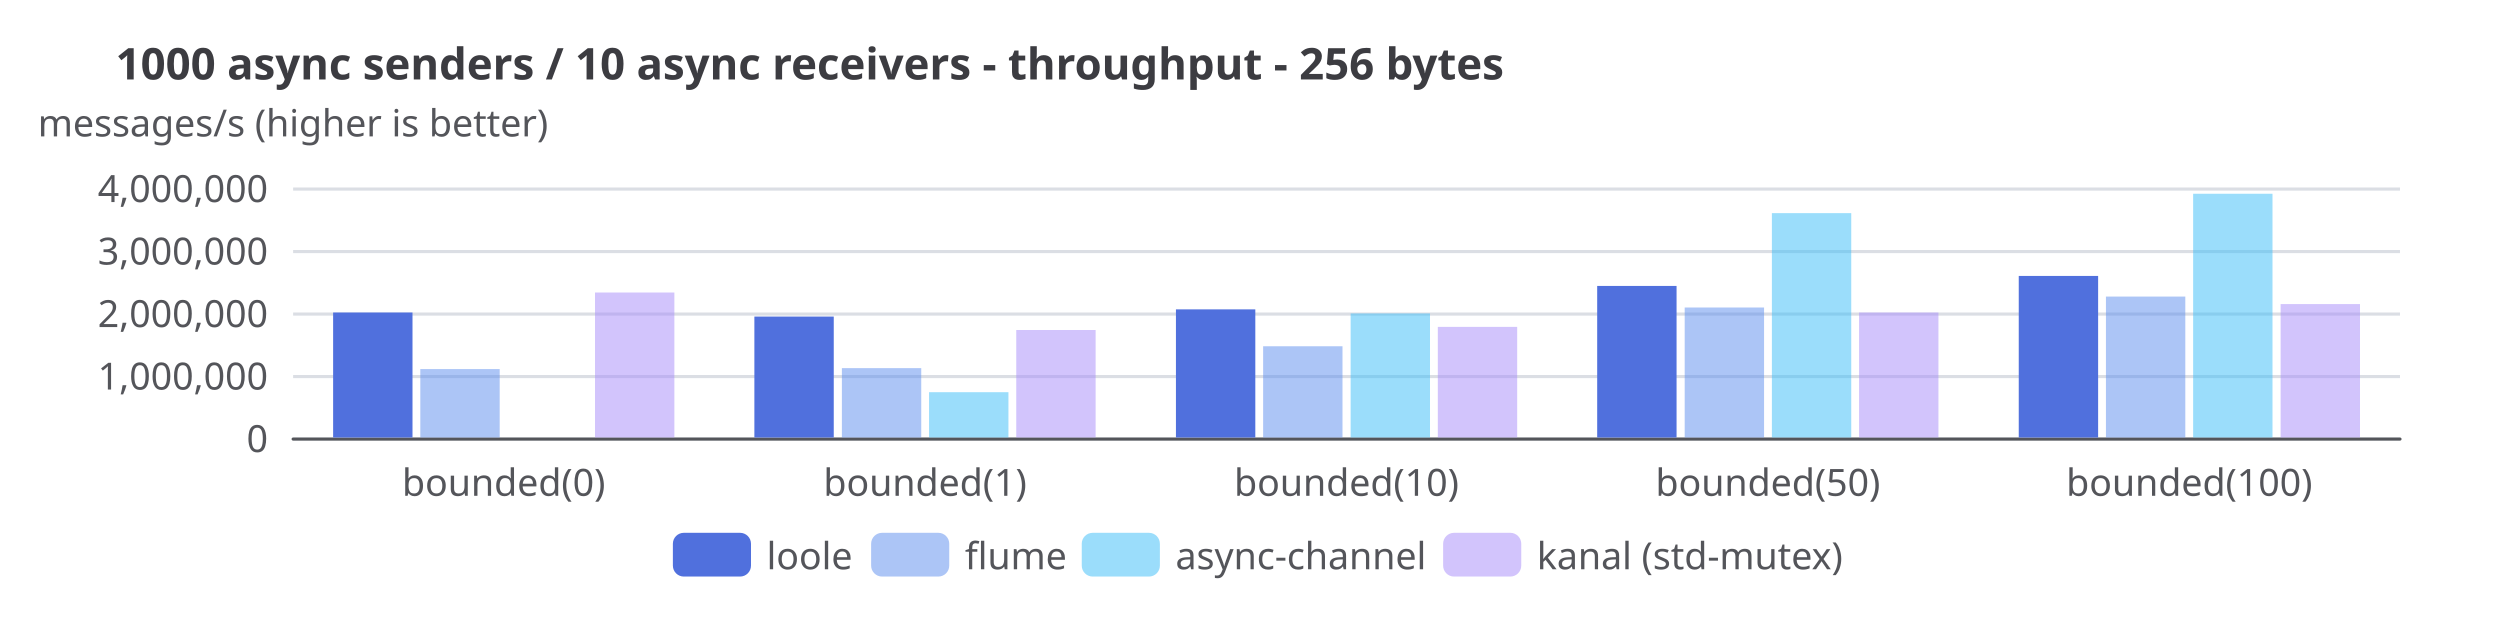
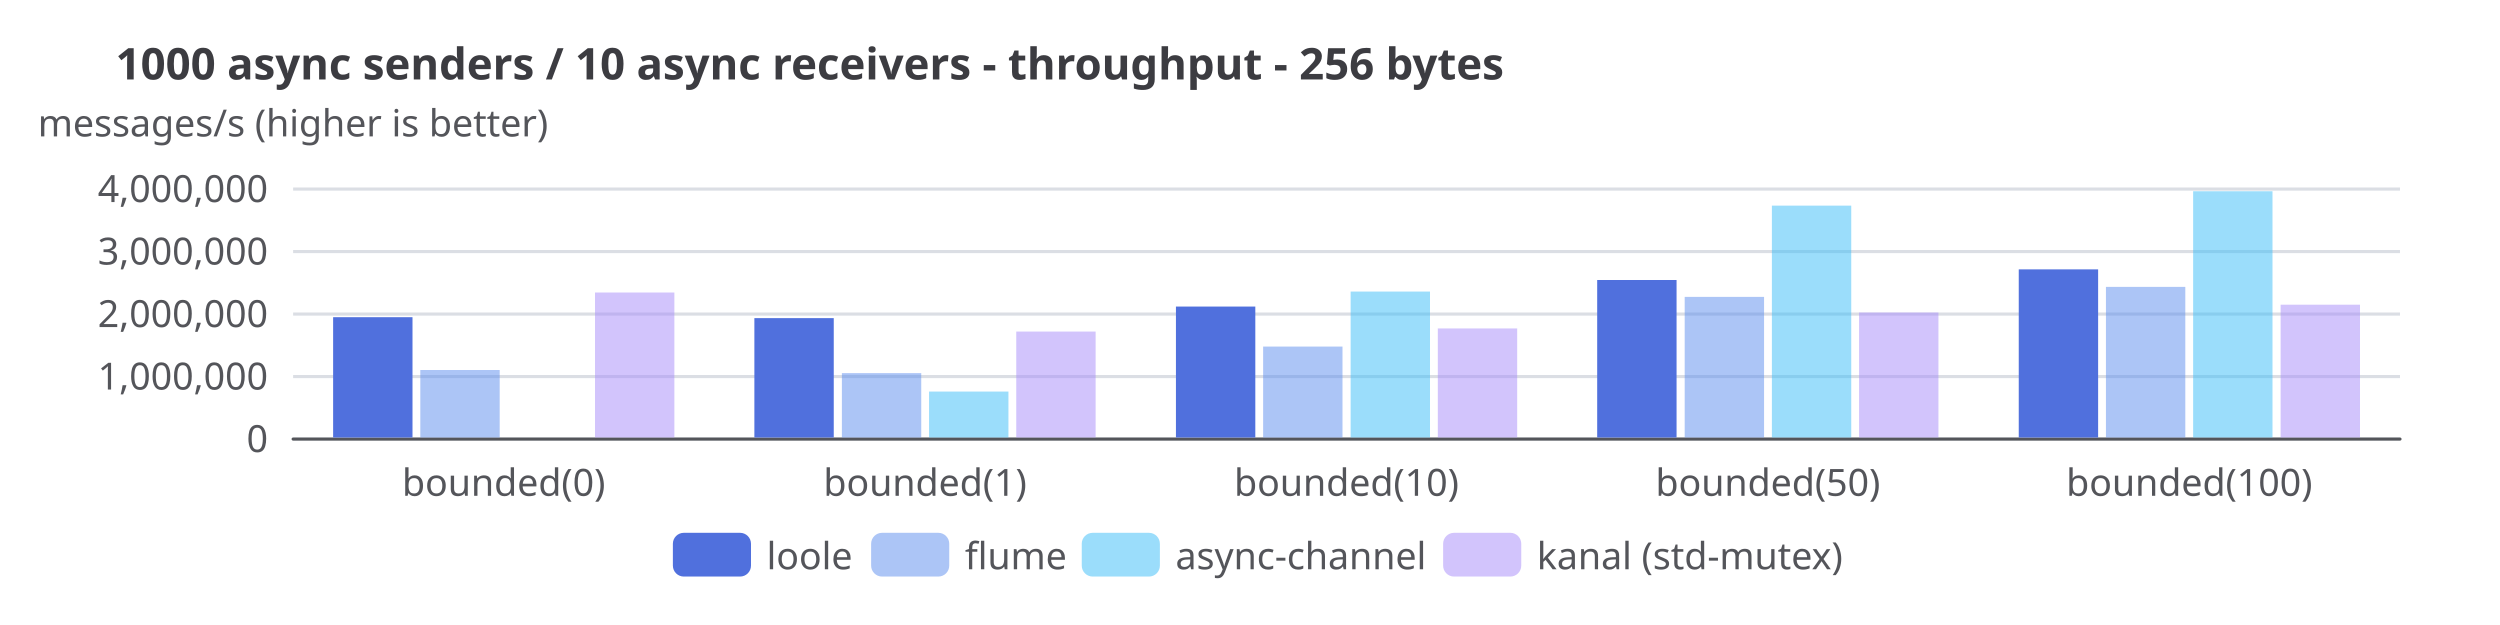
<svg xmlns="http://www.w3.org/2000/svg" width="800" height="200" version="1.1" baseProfile="full" viewBox="0 0 800 200">
  <rect width="800" height="200" x="0" y="0" fill="white" />
  <path d="M93.8 140.5L768 140.5" fill="none" pointer-events="visible" stroke="#dbdee4" class="zr6-cls-44" />
  <path d="M93.8 120.5L768 120.5" fill="none" pointer-events="visible" stroke="#dbdee4" class="zr6-cls-44" />
  <path d="M93.8 100.5L768 100.5" fill="none" pointer-events="visible" stroke="#dbdee4" class="zr6-cls-44" />
  <path d="M93.8 80.5L768 80.5" fill="none" pointer-events="visible" stroke="#dbdee4" class="zr6-cls-44" />
  <path d="M93.8 60.5L768 60.5" fill="none" pointer-events="visible" stroke="#dbdee4" class="zr6-cls-44" />
  <text dominant-baseline="central" text-anchor="middle" style="font-size:12px;font-family:sans-serif;" xml:space="preserve" y="-6" transform="translate(93.76 45)" fill="#54555a">messages/s (higher is better)</text>
  <path d="M93.8 140.5L768 140.5" fill="none" pointer-events="visible" stroke="#54555a" stroke-linecap="round" class="zr6-cls-44" />
  <text dominant-baseline="central" text-anchor="end" style="font-size:12px;font-family:sans-serif;" transform="translate(85.76 140)" fill="#54555a">0</text>
  <text dominant-baseline="central" text-anchor="end" style="font-size:12px;font-family:sans-serif;" transform="translate(85.76 120)" fill="#54555a">1,000,000</text>
  <text dominant-baseline="central" text-anchor="end" style="font-size:12px;font-family:sans-serif;" transform="translate(85.76 100)" fill="#54555a">2,000,000</text>
  <text dominant-baseline="central" text-anchor="end" style="font-size:12px;font-family:sans-serif;" transform="translate(85.76 80)" fill="#54555a">3,000,000</text>
  <text dominant-baseline="central" text-anchor="end" style="font-size:12px;font-family:sans-serif;" transform="translate(85.76 60)" fill="#54555a">4,000,000</text>
  <text dominant-baseline="central" text-anchor="middle" style="font-size:12px;font-family:sans-serif;" y="6" transform="translate(161.184 148)" fill="#54555a">bounded(0)</text>
  <text dominant-baseline="central" text-anchor="middle" style="font-size:12px;font-family:sans-serif;" y="6" transform="translate(296.032 148)" fill="#54555a">bounded(1)</text>
  <text dominant-baseline="central" text-anchor="middle" style="font-size:12px;font-family:sans-serif;" y="6" transform="translate(430.88 148)" fill="#54555a">bounded(10)</text>
  <text dominant-baseline="central" text-anchor="middle" style="font-size:12px;font-family:sans-serif;" y="6" transform="translate(565.728 148)" fill="#54555a">bounded(50)</text>
  <text dominant-baseline="central" text-anchor="middle" style="font-size:12px;font-family:sans-serif;" y="6" transform="translate(700.576 148)" fill="#54555a">bounded(100)</text>
-   <path d="M106.6 140l25.4 0l0 -40l-25.4 0Z" fill="#5070dd" ecmeta_series_index="0" ecmeta_data_index="0" ecmeta_ssr_type="chart" class="zr6-cls-45" />
-   <path d="M241.4 140l25.4 0l0 -38.7l-25.4 0Z" fill="#5070dd" ecmeta_series_index="0" ecmeta_data_index="1" ecmeta_ssr_type="chart" class="zr6-cls-45" />
-   <path d="M376.3 140l25.4 0l0 -41l-25.4 0Z" fill="#5070dd" ecmeta_series_index="0" ecmeta_data_index="2" ecmeta_ssr_type="chart" class="zr6-cls-45" />
-   <path d="M511.1 140l25.4 0l0 -48.5l-25.4 0Z" fill="#5070dd" ecmeta_series_index="0" ecmeta_data_index="3" ecmeta_ssr_type="chart" class="zr6-cls-45" />
-   <path d="M646 140l25.4 0l0 -51.7l-25.4 0Z" fill="#5070dd" ecmeta_series_index="0" ecmeta_data_index="4" ecmeta_ssr_type="chart" class="zr6-cls-45" />
-   <path d="M134.5 140l25.4 0l0 -21.9l-25.4 0Z" fill="rgb(91,141,239)" fill-opacity="0.5" ecmeta_series_index="1" ecmeta_data_index="0" ecmeta_ssr_type="chart" class="zr6-cls-46" />
-   <path d="M269.4 140l25.4 0l0 -22.2l-25.4 0Z" fill="rgb(91,141,239)" fill-opacity="0.5" ecmeta_series_index="1" ecmeta_data_index="1" ecmeta_ssr_type="chart" class="zr6-cls-46" />
-   <path d="M404.2 140l25.4 0l0 -29.2l-25.4 0Z" fill="rgb(91,141,239)" fill-opacity="0.5" ecmeta_series_index="1" ecmeta_data_index="2" ecmeta_ssr_type="chart" class="zr6-cls-46" />
-   <path d="M539.1 140l25.4 0l0 -41.6l-25.4 0Z" fill="rgb(91,141,239)" fill-opacity="0.5" ecmeta_series_index="1" ecmeta_data_index="3" ecmeta_ssr_type="chart" class="zr6-cls-46" />
-   <path d="M673.9 140l25.4 0l0 -45.1l-25.4 0Z" fill="rgb(91,141,239)" fill-opacity="0.5" ecmeta_series_index="1" ecmeta_data_index="4" ecmeta_ssr_type="chart" class="zr6-cls-46" />
-   <path d="M297.3 140l25.4 0l0 -14.5l-25.4 0Z" fill="rgb(56,189,248)" fill-opacity="0.5" ecmeta_series_index="2" ecmeta_data_index="1" ecmeta_ssr_type="chart" class="zr6-cls-47" />
-   <path d="M432.2 140l25.4 0l0 -39.7l-25.4 0Z" fill="rgb(56,189,248)" fill-opacity="0.5" ecmeta_series_index="2" ecmeta_data_index="2" ecmeta_ssr_type="chart" class="zr6-cls-47" />
-   <path d="M567 140l25.4 0l0 -71.8l-25.4 0Z" fill="rgb(56,189,248)" fill-opacity="0.5" ecmeta_series_index="2" ecmeta_data_index="3" ecmeta_ssr_type="chart" class="zr6-cls-47" />
-   <path d="M701.8 140l25.4 0l0 -78l-25.4 0Z" fill="rgb(56,189,248)" fill-opacity="0.5" ecmeta_series_index="2" ecmeta_data_index="4" ecmeta_ssr_type="chart" class="zr6-cls-47" />
+   <path d="M106.6 140l25.4 0l0 -38.5l-25.4 0Z" fill="#5070dd" ecmeta_series_index="0" ecmeta_data_index="0" ecmeta_ssr_type="chart" class="zr6-cls-45" />
+   <path d="M241.4 140l25.4 0l0 -38.2l-25.4 0Z" fill="#5070dd" ecmeta_series_index="0" ecmeta_data_index="1" ecmeta_ssr_type="chart" class="zr6-cls-45" />
+   <path d="M376.3 140l25.4 0l0 -41.9l-25.4 0Z" fill="#5070dd" ecmeta_series_index="0" ecmeta_data_index="2" ecmeta_ssr_type="chart" class="zr6-cls-45" />
+   <path d="M511.1 140l25.4 0l0 -50.4l-25.4 0Z" fill="#5070dd" ecmeta_series_index="0" ecmeta_data_index="3" ecmeta_ssr_type="chart" class="zr6-cls-45" />
+   <path d="M646 140l25.4 0l0 -53.8l-25.4 0Z" fill="#5070dd" ecmeta_series_index="0" ecmeta_data_index="4" ecmeta_ssr_type="chart" class="zr6-cls-45" />
+   <path d="M134.5 140l25.4 0l0 -21.6l-25.4 0Z" fill="rgb(91,141,239)" fill-opacity="0.5" ecmeta_series_index="1" ecmeta_data_index="0" ecmeta_ssr_type="chart" class="zr6-cls-46" />
+   <path d="M269.4 140l25.4 0l0 -20.6l-25.4 0Z" fill="rgb(91,141,239)" fill-opacity="0.5" ecmeta_series_index="1" ecmeta_data_index="1" ecmeta_ssr_type="chart" class="zr6-cls-46" />
+   <path d="M404.2 140l25.4 0l0 -29.1l-25.4 0Z" fill="rgb(91,141,239)" fill-opacity="0.5" ecmeta_series_index="1" ecmeta_data_index="2" ecmeta_ssr_type="chart" class="zr6-cls-46" />
+   <path d="M539.1 140l25.4 0l0 -45l-25.4 0Z" fill="rgb(91,141,239)" fill-opacity="0.5" ecmeta_series_index="1" ecmeta_data_index="3" ecmeta_ssr_type="chart" class="zr6-cls-46" />
+   <path d="M673.9 140l25.4 0l0 -48.2l-25.4 0Z" fill="rgb(91,141,239)" fill-opacity="0.5" ecmeta_series_index="1" ecmeta_data_index="4" ecmeta_ssr_type="chart" class="zr6-cls-46" />
+   <path d="M297.3 140l25.4 0l0 -14.7l-25.4 0Z" fill="rgb(56,189,248)" fill-opacity="0.5" ecmeta_series_index="2" ecmeta_data_index="1" ecmeta_ssr_type="chart" class="zr6-cls-47" />
+   <path d="M432.2 140l25.4 0l0 -46.7l-25.4 0Z" fill="rgb(56,189,248)" fill-opacity="0.5" ecmeta_series_index="2" ecmeta_data_index="2" ecmeta_ssr_type="chart" class="zr6-cls-47" />
+   <path d="M567 140l25.4 0l0 -74.2l-25.4 0Z" fill="rgb(56,189,248)" fill-opacity="0.5" ecmeta_series_index="2" ecmeta_data_index="3" ecmeta_ssr_type="chart" class="zr6-cls-47" />
+   <path d="M701.8 140l25.4 0l0 -78.8l-25.4 0Z" fill="rgb(56,189,248)" fill-opacity="0.5" ecmeta_series_index="2" ecmeta_data_index="4" ecmeta_ssr_type="chart" class="zr6-cls-47" />
  <path d="M190.4 140l25.4 0l0 -46.4l-25.4 0Z" fill="rgb(167,139,250)" fill-opacity="0.5" ecmeta_series_index="3" ecmeta_data_index="0" ecmeta_ssr_type="chart" class="zr6-cls-48" />
-   <path d="M325.2 140l25.4 0l0 -34.4l-25.4 0Z" fill="rgb(167,139,250)" fill-opacity="0.5" ecmeta_series_index="3" ecmeta_data_index="1" ecmeta_ssr_type="chart" class="zr6-cls-48" />
-   <path d="M460.1 140l25.4 0l0 -35.4l-25.4 0Z" fill="rgb(167,139,250)" fill-opacity="0.5" ecmeta_series_index="3" ecmeta_data_index="2" ecmeta_ssr_type="chart" class="zr6-cls-48" />
+   <path d="M325.2 140l25.4 0l0 -33.9l-25.4 0Z" fill="rgb(167,139,250)" fill-opacity="0.5" ecmeta_series_index="3" ecmeta_data_index="1" ecmeta_ssr_type="chart" class="zr6-cls-48" />
+   <path d="M460.1 140l25.4 0l0 -34.9l-25.4 0Z" fill="rgb(167,139,250)" fill-opacity="0.5" ecmeta_series_index="3" ecmeta_data_index="2" ecmeta_ssr_type="chart" class="zr6-cls-48" />
  <path d="M594.9 140l25.4 0l0 -40l-25.4 0Z" fill="rgb(167,139,250)" fill-opacity="0.5" ecmeta_series_index="3" ecmeta_data_index="3" ecmeta_ssr_type="chart" class="zr6-cls-48" />
-   <path d="M729.8 140l25.4 0l0 -42.7l-25.4 0Z" fill="rgb(167,139,250)" fill-opacity="0.5" ecmeta_series_index="3" ecmeta_data_index="4" ecmeta_ssr_type="chart" class="zr6-cls-48" />
+   <path d="M729.8 140l25.4 0l0 -42.5l-25.4 0Z" fill="rgb(167,139,250)" fill-opacity="0.5" ecmeta_series_index="3" ecmeta_data_index="4" ecmeta_ssr_type="chart" class="zr6-cls-48" />
  <path d="M-5 -5.5l379.4 0l0 25l-379.4 0Z" transform="translate(215.32 170.5)" fill="rgb(0,0,0)" fill-opacity="0" stroke="#b7b9be" stroke-width="0" class="zr6-cls-44" />
  <path d="M3.5 0L21.5 0A3.5 3.5 0 0 1 25 3.5L25 10.5A3.5 3.5 0 0 1 21.5 14L3.5 14A3.5 3.5 0 0 1 0 10.5L0 3.5A3.5 3.5 0 0 1 3.5 0Z" transform="translate(215.32 170.5)" fill="#5070dd" ecmeta_series_index="0" ecmeta_data_index="0" ecmeta_ssr_type="legend" ecmeta_silent="true" class="zr6-cls-44" />
  <text dominant-baseline="central" text-anchor="start" style="font-size:12px;font-family:sans-serif;" x="30" y="7" transform="translate(215.32 170.5)" fill="#54555a">loole</text>
  <path d="M0 0l55.4 0l0 14l-55.4 0Z" transform="translate(215.32 170.5)" fill="none" pointer-events="visible" ecmeta_series_index="0" ecmeta_data_index="0" ecmeta_ssr_type="legend" class="zr6-cls-49" />
  <path d="M3.5 0L21.5 0A3.5 3.5 0 0 1 25 3.5L25 10.5A3.5 3.5 0 0 1 21.5 14L3.5 14A3.5 3.5 0 0 1 0 10.5L0 3.5A3.5 3.5 0 0 1 3.5 0Z" transform="translate(278.76 170.5)" fill="rgb(91,141,239)" fill-opacity="0.5" ecmeta_series_index="1" ecmeta_data_index="1" ecmeta_ssr_type="legend" ecmeta_silent="true" class="zr6-cls-44" />
  <text dominant-baseline="central" text-anchor="start" style="font-size:12px;font-family:sans-serif;" x="30" y="7" transform="translate(278.76 170.5)" fill="#54555a">flume</text>
  <path d="M0 0l59.4 0l0 14l-59.4 0Z" transform="translate(278.76 170.5)" fill="none" pointer-events="visible" ecmeta_series_index="1" ecmeta_data_index="1" ecmeta_ssr_type="legend" class="zr6-cls-49" />
  <path d="M3.5 0L21.5 0A3.5 3.5 0 0 1 25 3.5L25 10.5A3.5 3.5 0 0 1 21.5 14L3.5 14A3.5 3.5 0 0 1 0 10.5L0 3.5A3.5 3.5 0 0 1 3.5 0Z" transform="translate(346.16 170.5)" fill="rgb(56,189,248)" fill-opacity="0.5" ecmeta_series_index="2" ecmeta_data_index="2" ecmeta_ssr_type="legend" ecmeta_silent="true" class="zr6-cls-44" />
  <text dominant-baseline="central" text-anchor="start" style="font-size:12px;font-family:sans-serif;" x="30" y="7" transform="translate(346.16 170.5)" fill="#54555a">async-channel</text>
  <path d="M0 0l107.6 0l0 14l-107.6 0Z" transform="translate(346.16 170.5)" fill="none" pointer-events="visible" ecmeta_series_index="2" ecmeta_data_index="2" ecmeta_ssr_type="legend" class="zr6-cls-49" />
  <path d="M3.5 0L21.5 0A3.5 3.5 0 0 1 25 3.5L25 10.5A3.5 3.5 0 0 1 21.5 14L3.5 14A3.5 3.5 0 0 1 0 10.5L0 3.5A3.5 3.5 0 0 1 3.5 0Z" transform="translate(461.8 170.5)" fill="rgb(167,139,250)" fill-opacity="0.5" ecmeta_series_index="3" ecmeta_data_index="3" ecmeta_ssr_type="legend" ecmeta_silent="true" class="zr6-cls-44" />
  <text dominant-baseline="central" text-anchor="start" style="font-size:12px;font-family:sans-serif;" xml:space="preserve" x="30" y="7" transform="translate(461.8 170.5)" fill="#54555a">kanal (std-mutex)</text>
  <path d="M0 0l122.9 0l0 14l-122.9 0Z" transform="translate(461.8 170.5)" fill="none" pointer-events="visible" ecmeta_series_index="3" ecmeta_data_index="3" ecmeta_ssr_type="legend" class="zr6-cls-49" />
  <path d="M-5 -5l418 0l0 24l-418 0Z" transform="translate(37 13)" fill="rgb(0,0,0)" fill-opacity="0" stroke="#3c3c41" stroke-width="0" class="zr6-cls-44" />
  <text dominant-baseline="central" text-anchor="start" style="font-size:14px;font-family:sans-serif;font-weight:bold;" xml:space="preserve" y="7" transform="translate(37 13)" fill="#3c3c41">1000 async senders / 10 async receivers - throughput - 256 bytes</text>
  <style>
.zr6-cls-44:hover {
pointer-events:none;
}
.zr6-cls-45:hover {
cursor:pointer;
fill:rgba(88,123,243,1);
}
.zr6-cls-46:hover {
cursor:pointer;
fill:rgba(100,155,255,0.5);
}
.zr6-cls-47:hover {
cursor:pointer;
fill:rgba(61,207,255,0.5);
}
.zr6-cls-48:hover {
cursor:pointer;
fill:rgba(183,152,255,0.5);
}
.zr6-cls-49:hover {
cursor:pointer;
fill:rgba(0,0,0,0);
}



</style>
</svg>
